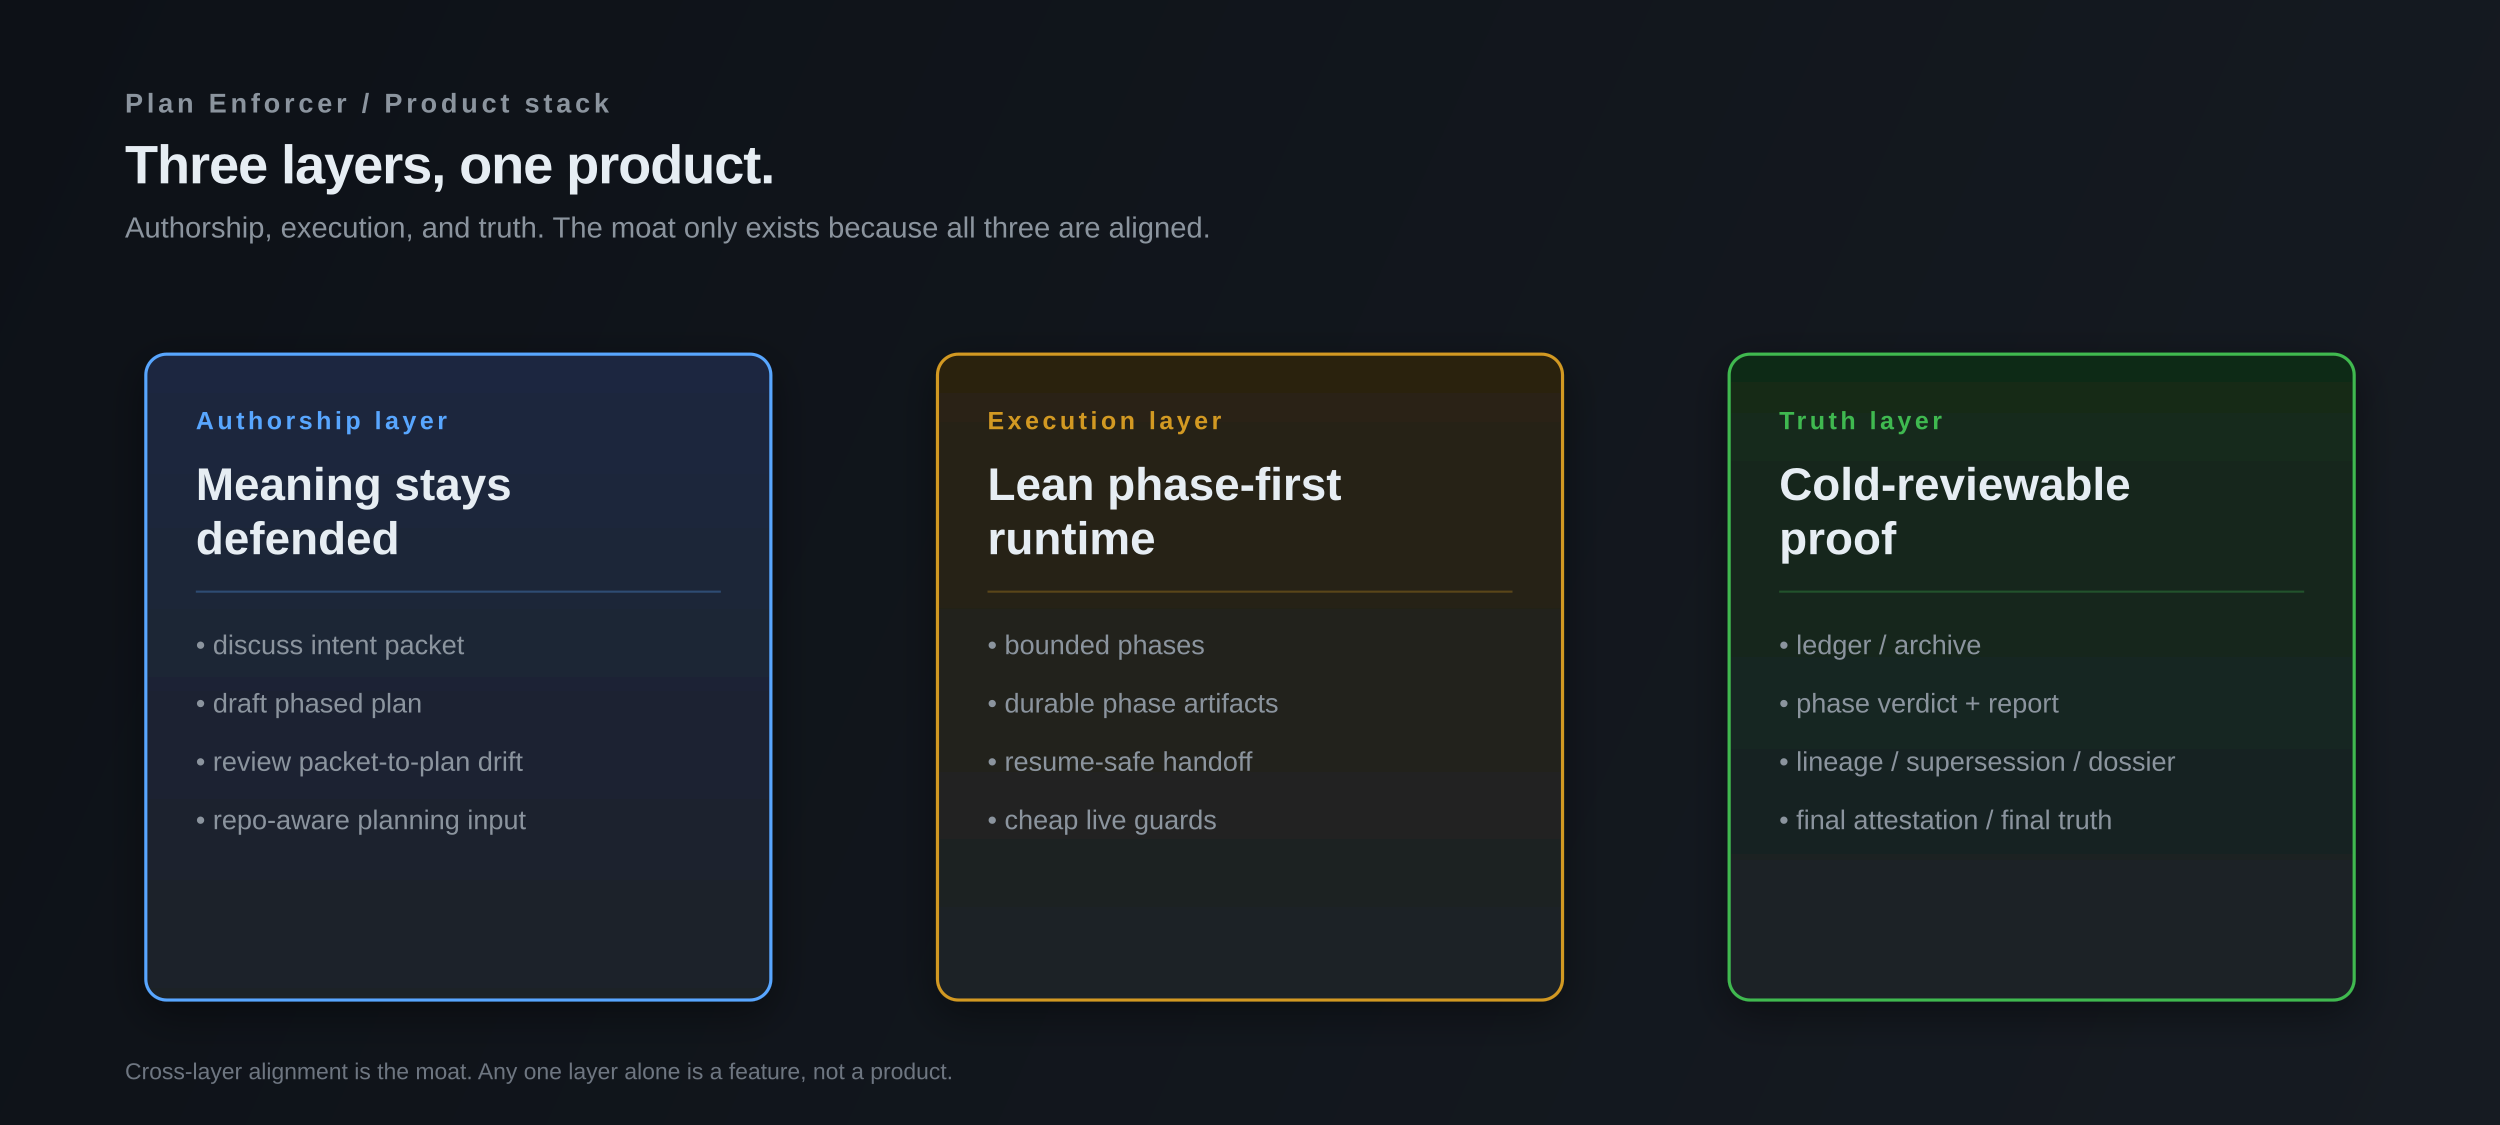
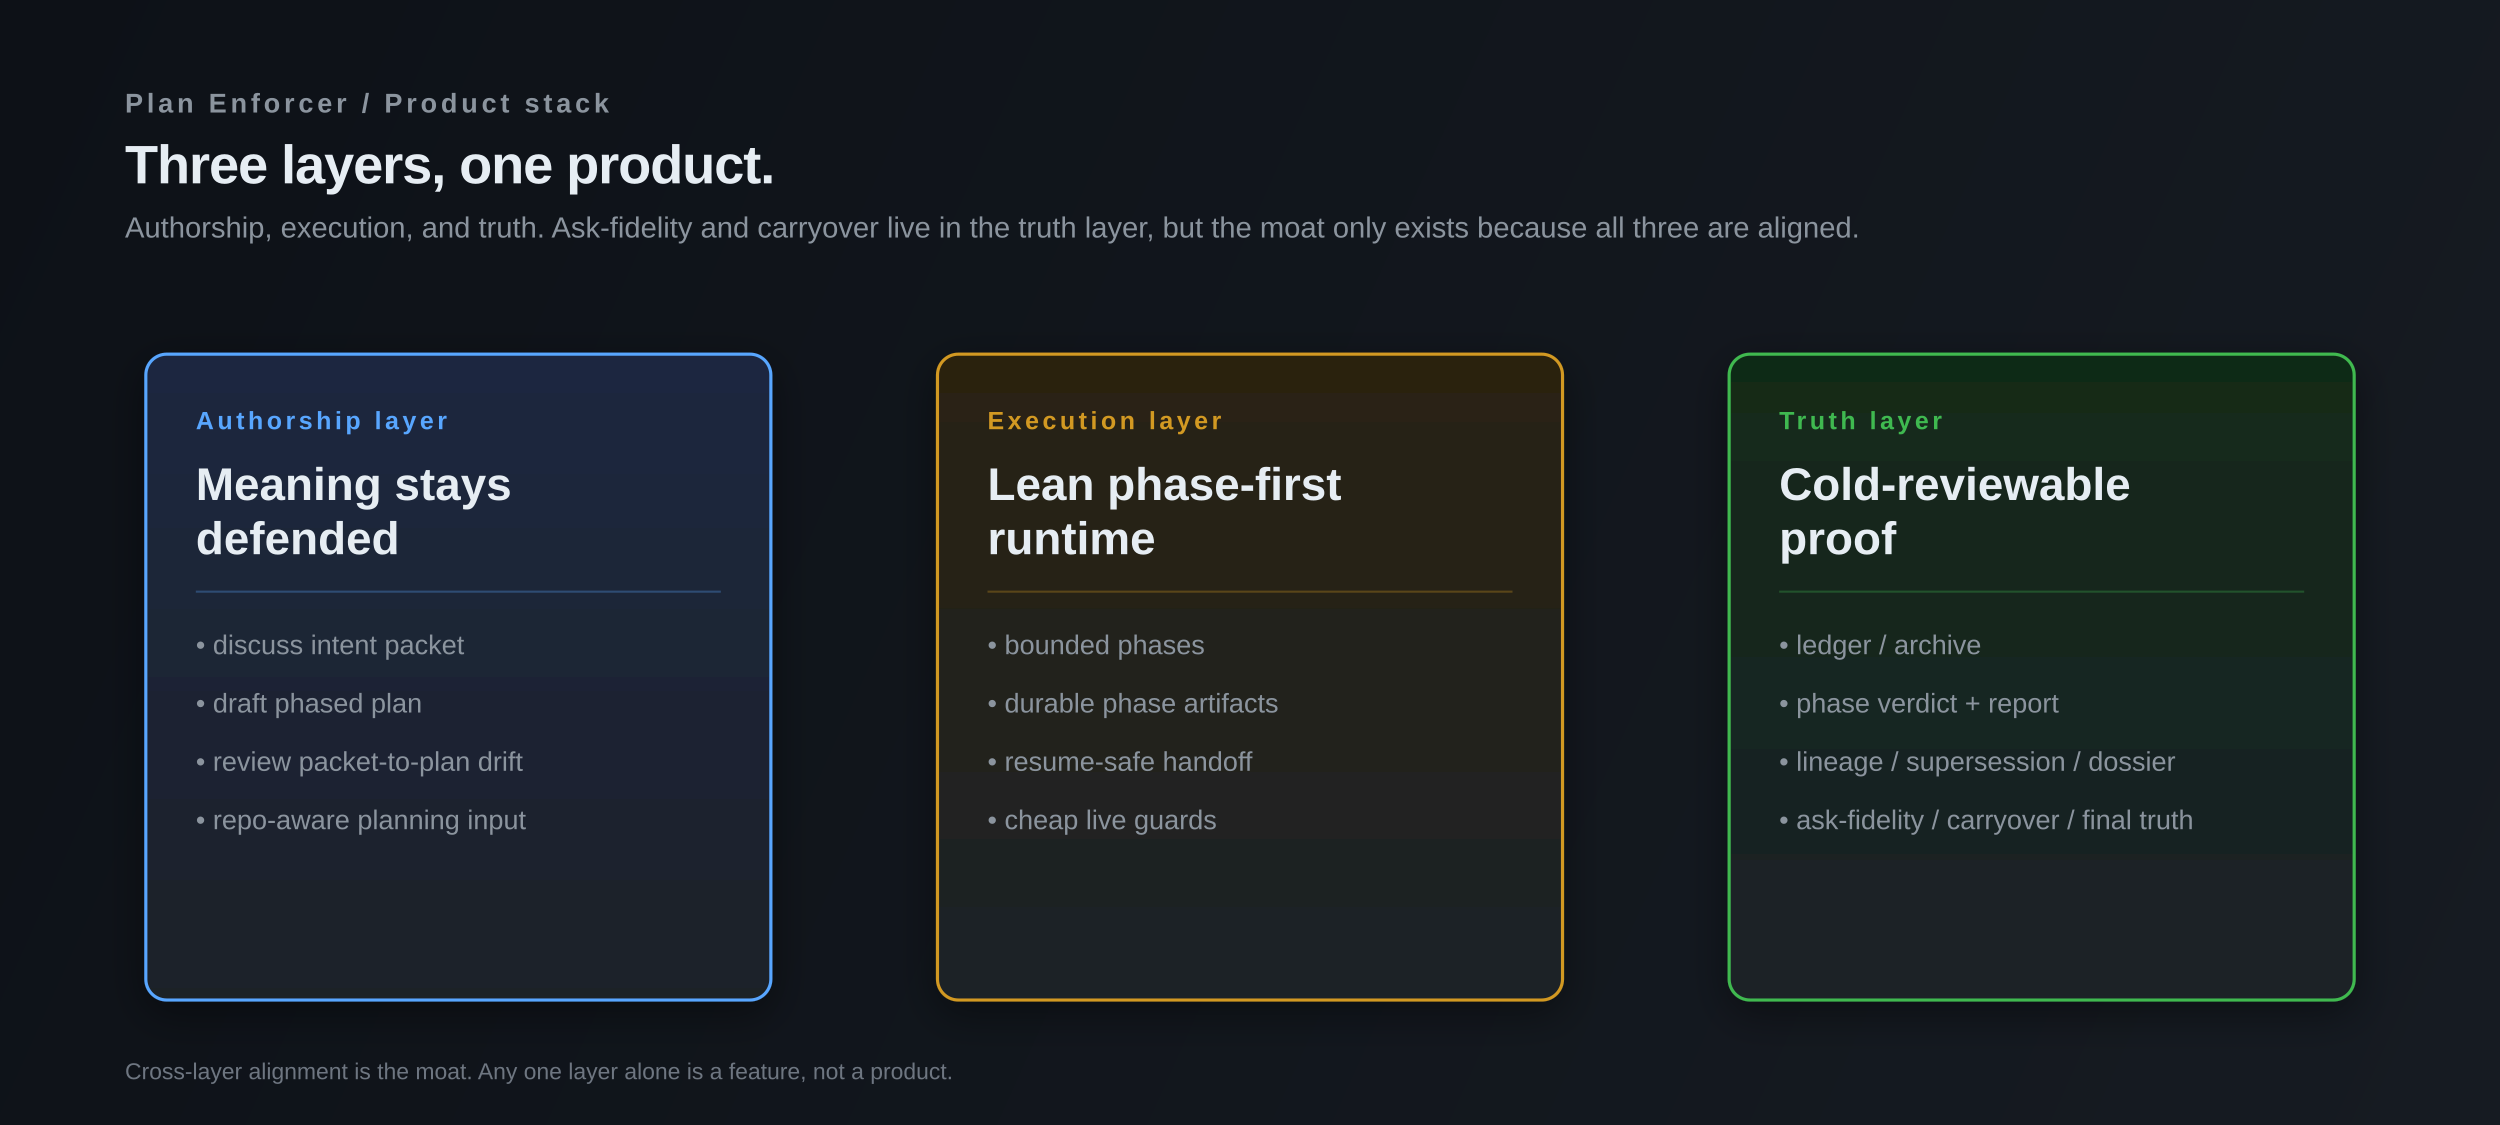
<svg xmlns="http://www.w3.org/2000/svg" width="1200" height="540" viewBox="0 0 1200 540" role="img" aria-labelledby="title desc">
  <defs>
    <linearGradient id="bg" x1="0" y1="0" x2="1200" y2="540" gradientUnits="userSpaceOnUse">
      <stop offset="0" stop-color="#0d1117" />
      <stop offset="1" stop-color="#161b22" />
    </linearGradient>
    <linearGradient id="card-blue-fill" x1="0" y1="0" x2="0" y2="1">
      <stop offset="0" stop-color="#1a2840" />
      <stop offset="1" stop-color="#1c2128" />
    </linearGradient>
    <linearGradient id="card-amber-fill" x1="0" y1="0" x2="0" y2="1">
      <stop offset="0" stop-color="#2a2010" />
      <stop offset="1" stop-color="#1c2128" />
    </linearGradient>
    <linearGradient id="card-green-fill" x1="0" y1="0" x2="0" y2="1">
      <stop offset="0" stop-color="#112a18" />
      <stop offset="1" stop-color="#1c2128" />
    </linearGradient>
    <filter id="shadow" x="-20%" y="-20%" width="140%" height="160%">
      <feDropShadow dx="0" dy="6" stdDeviation="10" flood-color="#000" flood-opacity="0.4" />
    </filter>
    <filter id="glow-blue" x="-20%" y="-20%" width="140%" height="160%">
      <feDropShadow dx="0" dy="0" stdDeviation="10" flood-color="#58a6ff" flood-opacity="0.2" />
      <feDropShadow dx="0" dy="6" stdDeviation="10" flood-color="#000" flood-opacity="0.4" />
    </filter>
    <filter id="glow-amber" x="-20%" y="-20%" width="140%" height="160%">
      <feDropShadow dx="0" dy="0" stdDeviation="10" flood-color="#d29922" flood-opacity="0.2" />
      <feDropShadow dx="0" dy="6" stdDeviation="10" flood-color="#000" flood-opacity="0.4" />
    </filter>
    <filter id="glow-green" x="-20%" y="-20%" width="140%" height="160%">
      <feDropShadow dx="0" dy="0" stdDeviation="10" flood-color="#3fb950" flood-opacity="0.2" />
      <feDropShadow dx="0" dy="6" stdDeviation="10" flood-color="#000" flood-opacity="0.4" />
    </filter>
    <style>
      .sans { font-family: "IBM Plex Sans", "Segoe UI", Arial, sans-serif; }
      .eyebrow { font-size: 13px; font-weight: 700; letter-spacing: 0.14em; text-transform: uppercase; fill: #8b949e; }
      .title { font-size: 26px; font-weight: 700; letter-spacing: -0.02em; fill: #e6edf3; }
      .subtitle { font-size: 14px; font-weight: 500; fill: #8b949e; }
      .layer-eyebrow { font-size: 12px; font-weight: 700; letter-spacing: 0.14em; text-transform: uppercase; }
      .layer-title { font-size: 22px; font-weight: 700; fill: #e6edf3; }
      .layer-sub { font-size: 13px; font-weight: 500; fill: #8b949e; }
      .card-blue { fill: url(#card-blue-fill); stroke: #58a6ff; stroke-width: 1.5; }
      .card-amber { fill: url(#card-amber-fill); stroke: #d29922; stroke-width: 1.5; }
      .card-green { fill: url(#card-green-fill); stroke: #3fb950; stroke-width: 1.5; }
      .footer { font-size: 11px; font-weight: 500; fill: #6e7681; }
    </style>
  </defs>
  <rect width="1200" height="540" fill="url(#bg)" />
  <text x="60" y="54" class="sans eyebrow">Plan Enforcer / Product stack</text>
  <text x="60" y="88" class="sans title">Three layers, one product.</text>
-   <text x="60" y="114" class="sans subtitle">Authorship, execution, and truth. The moat only exists because all three are aligned.</text>
+   <text x="60" y="114" class="sans subtitle">Authorship, execution, and truth. Ask-fidelity and carryover live in the truth layer, but the moat only exists because all three are aligned.</text>
  <g transform="translate(70, 170)">
    <rect width="300" height="310" rx="10" class="card-blue" filter="url(#glow-blue)" />
    <text x="24" y="36" class="sans layer-eyebrow" fill="#58a6ff">Authorship layer</text>
    <text x="24" y="70" class="sans layer-title">Meaning stays</text>
    <text x="24" y="96" class="sans layer-title">defended</text>
    <line x1="24" y1="114" x2="276" y2="114" stroke="#58a6ff" stroke-width="1" opacity="0.3" />
    <text x="24" y="144" class="sans layer-sub">• discuss intent packet</text>
    <text x="24" y="172" class="sans layer-sub">• draft phased plan</text>
    <text x="24" y="200" class="sans layer-sub">• review packet-to-plan drift</text>
    <text x="24" y="228" class="sans layer-sub">• repo-aware planning input</text>
  </g>
  <g transform="translate(450, 170)">
    <rect width="300" height="310" rx="10" class="card-amber" filter="url(#glow-amber)" />
    <text x="24" y="36" class="sans layer-eyebrow" fill="#d29922">Execution layer</text>
    <text x="24" y="70" class="sans layer-title">Lean phase-first</text>
    <text x="24" y="96" class="sans layer-title">runtime</text>
    <line x1="24" y1="114" x2="276" y2="114" stroke="#d29922" stroke-width="1" opacity="0.3" />
    <text x="24" y="144" class="sans layer-sub">• bounded phases</text>
    <text x="24" y="172" class="sans layer-sub">• durable phase artifacts</text>
    <text x="24" y="200" class="sans layer-sub">• resume-safe handoff</text>
    <text x="24" y="228" class="sans layer-sub">• cheap live guards</text>
  </g>
  <g transform="translate(830, 170)">
    <rect width="300" height="310" rx="10" class="card-green" filter="url(#glow-green)" />
    <text x="24" y="36" class="sans layer-eyebrow" fill="#3fb950">Truth layer</text>
    <text x="24" y="70" class="sans layer-title">Cold-reviewable</text>
    <text x="24" y="96" class="sans layer-title">proof</text>
    <line x1="24" y1="114" x2="276" y2="114" stroke="#3fb950" stroke-width="1" opacity="0.3" />
    <text x="24" y="144" class="sans layer-sub">• ledger / archive</text>
    <text x="24" y="172" class="sans layer-sub">• phase verdict + report</text>
    <text x="24" y="200" class="sans layer-sub">• lineage / supersession / dossier</text>
-     <text x="24" y="228" class="sans layer-sub">• final attestation / final truth</text>
+     <text x="24" y="228" class="sans layer-sub">• ask-fidelity / carryover / final truth</text>
  </g>
  <text x="60" y="518" class="sans footer">Cross-layer alignment is the moat. Any one layer alone is a feature, not a product.</text>
</svg>
